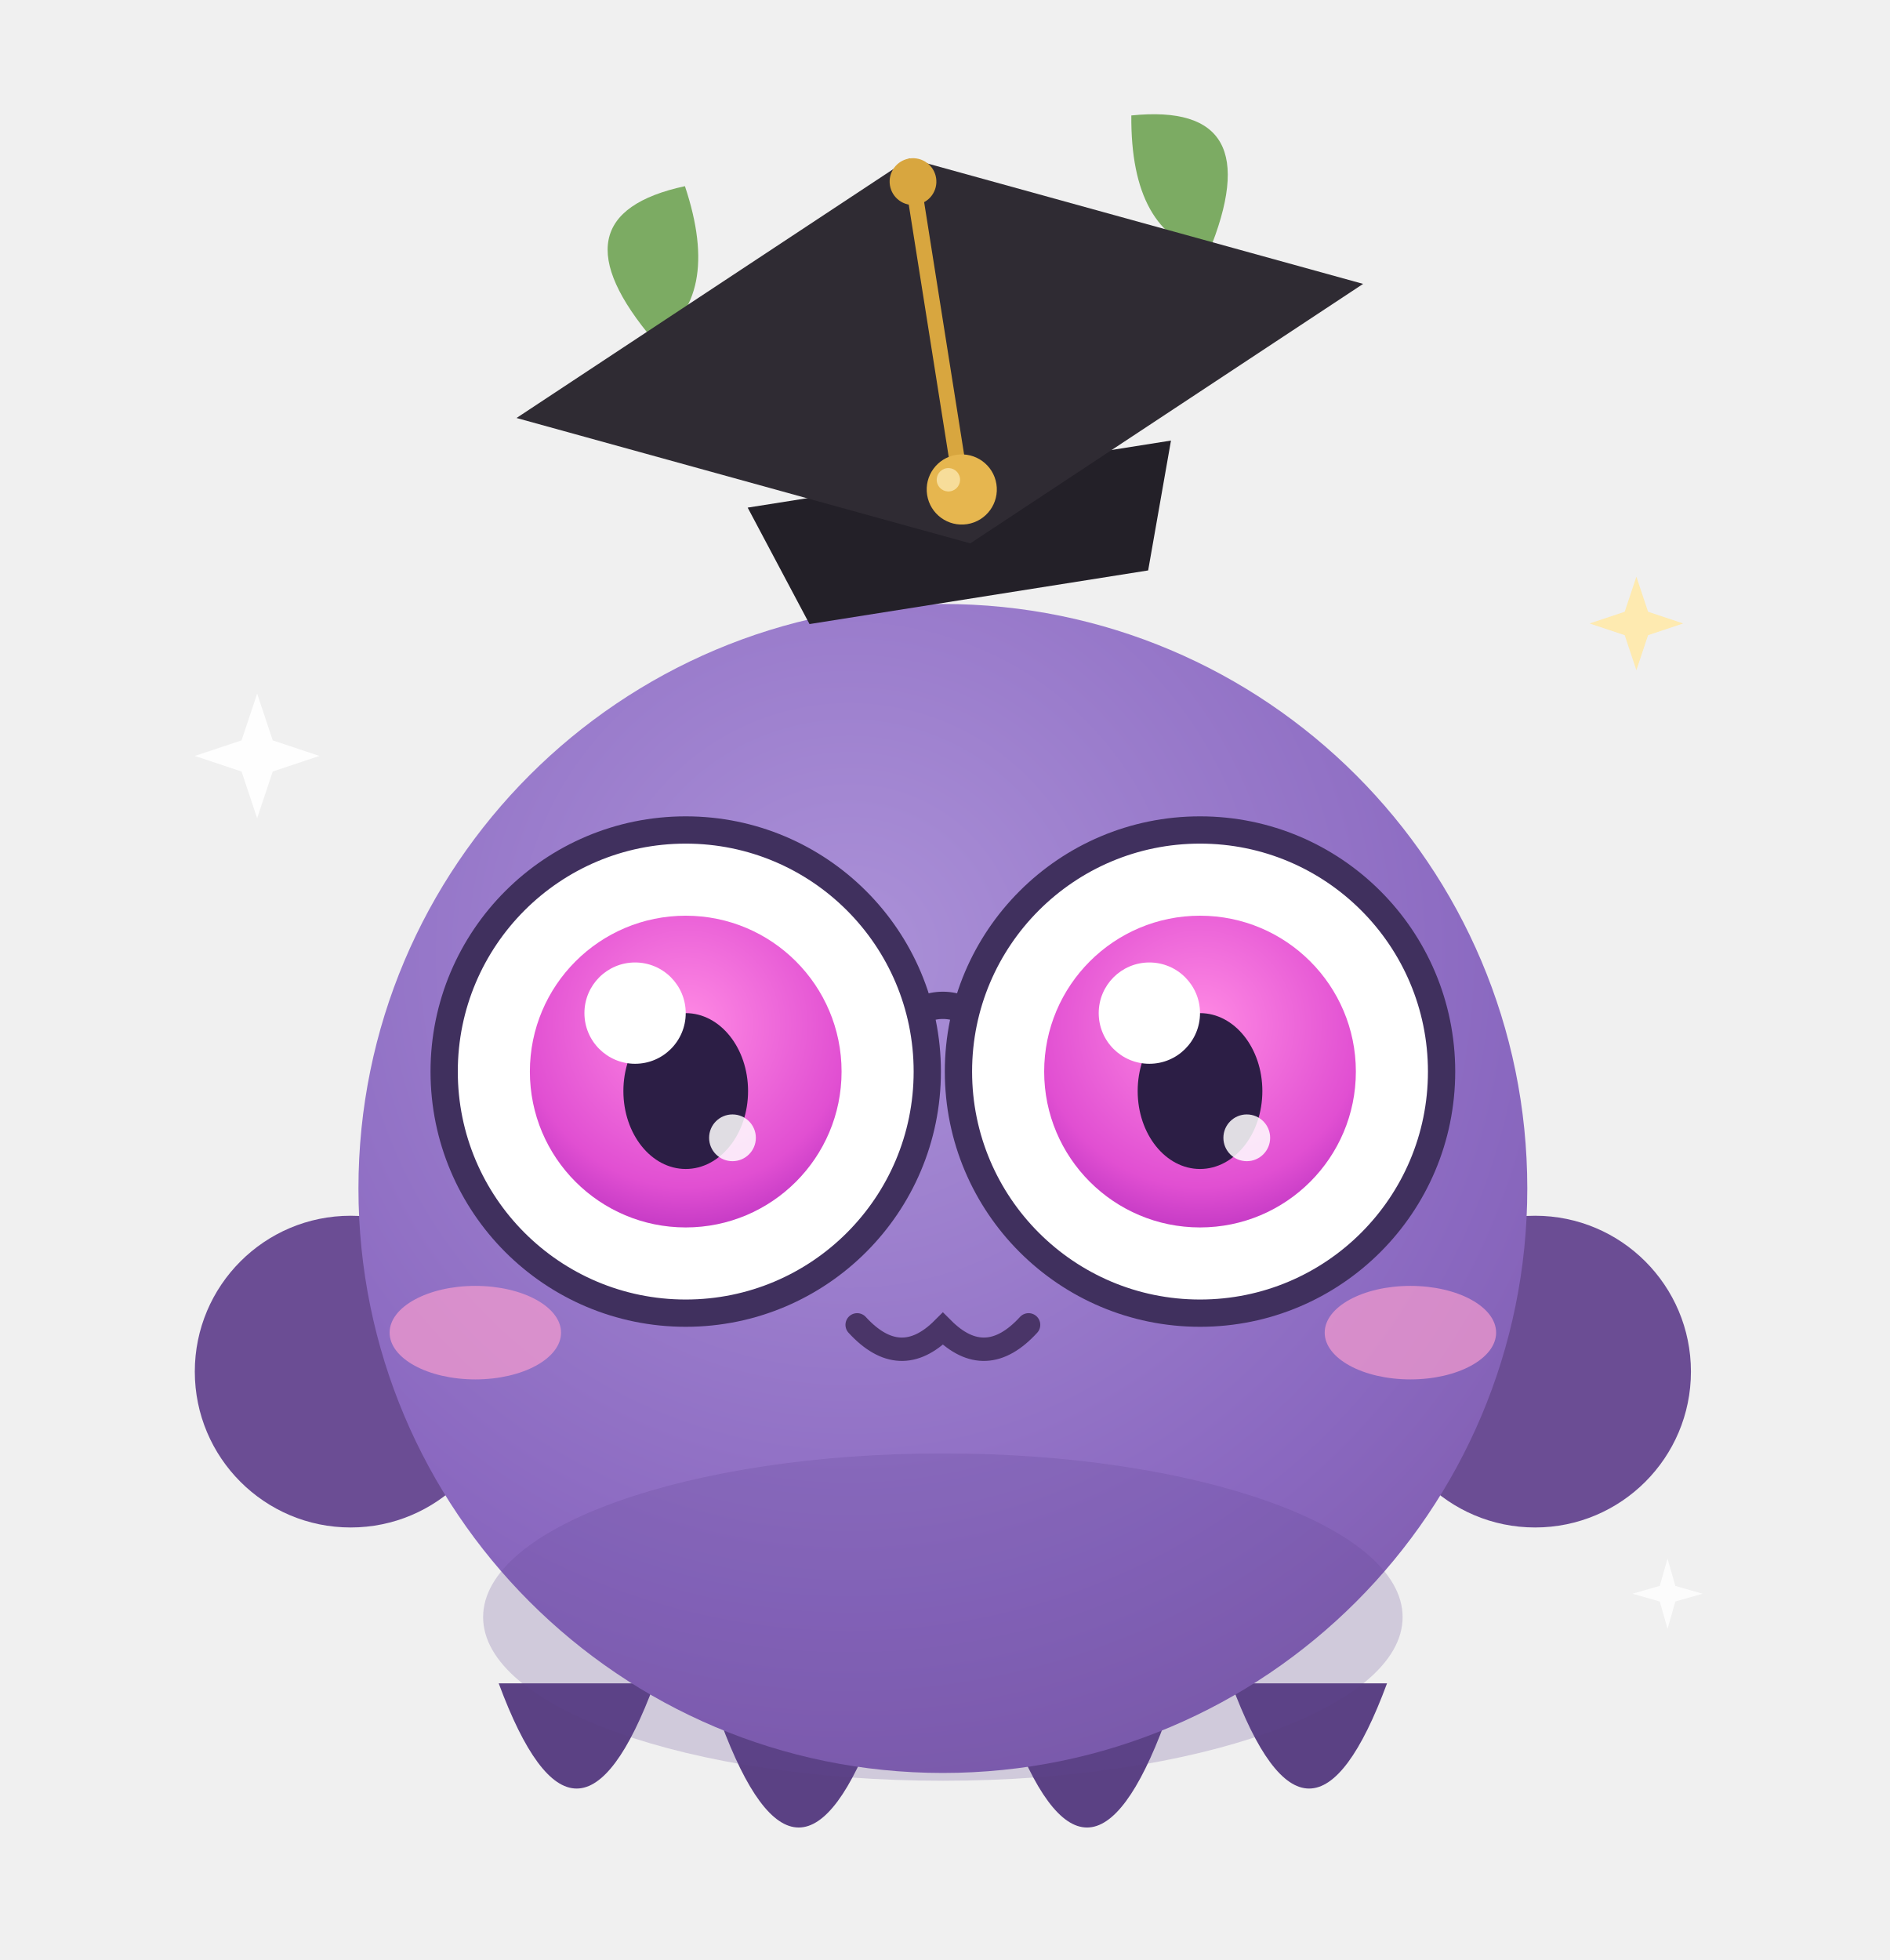
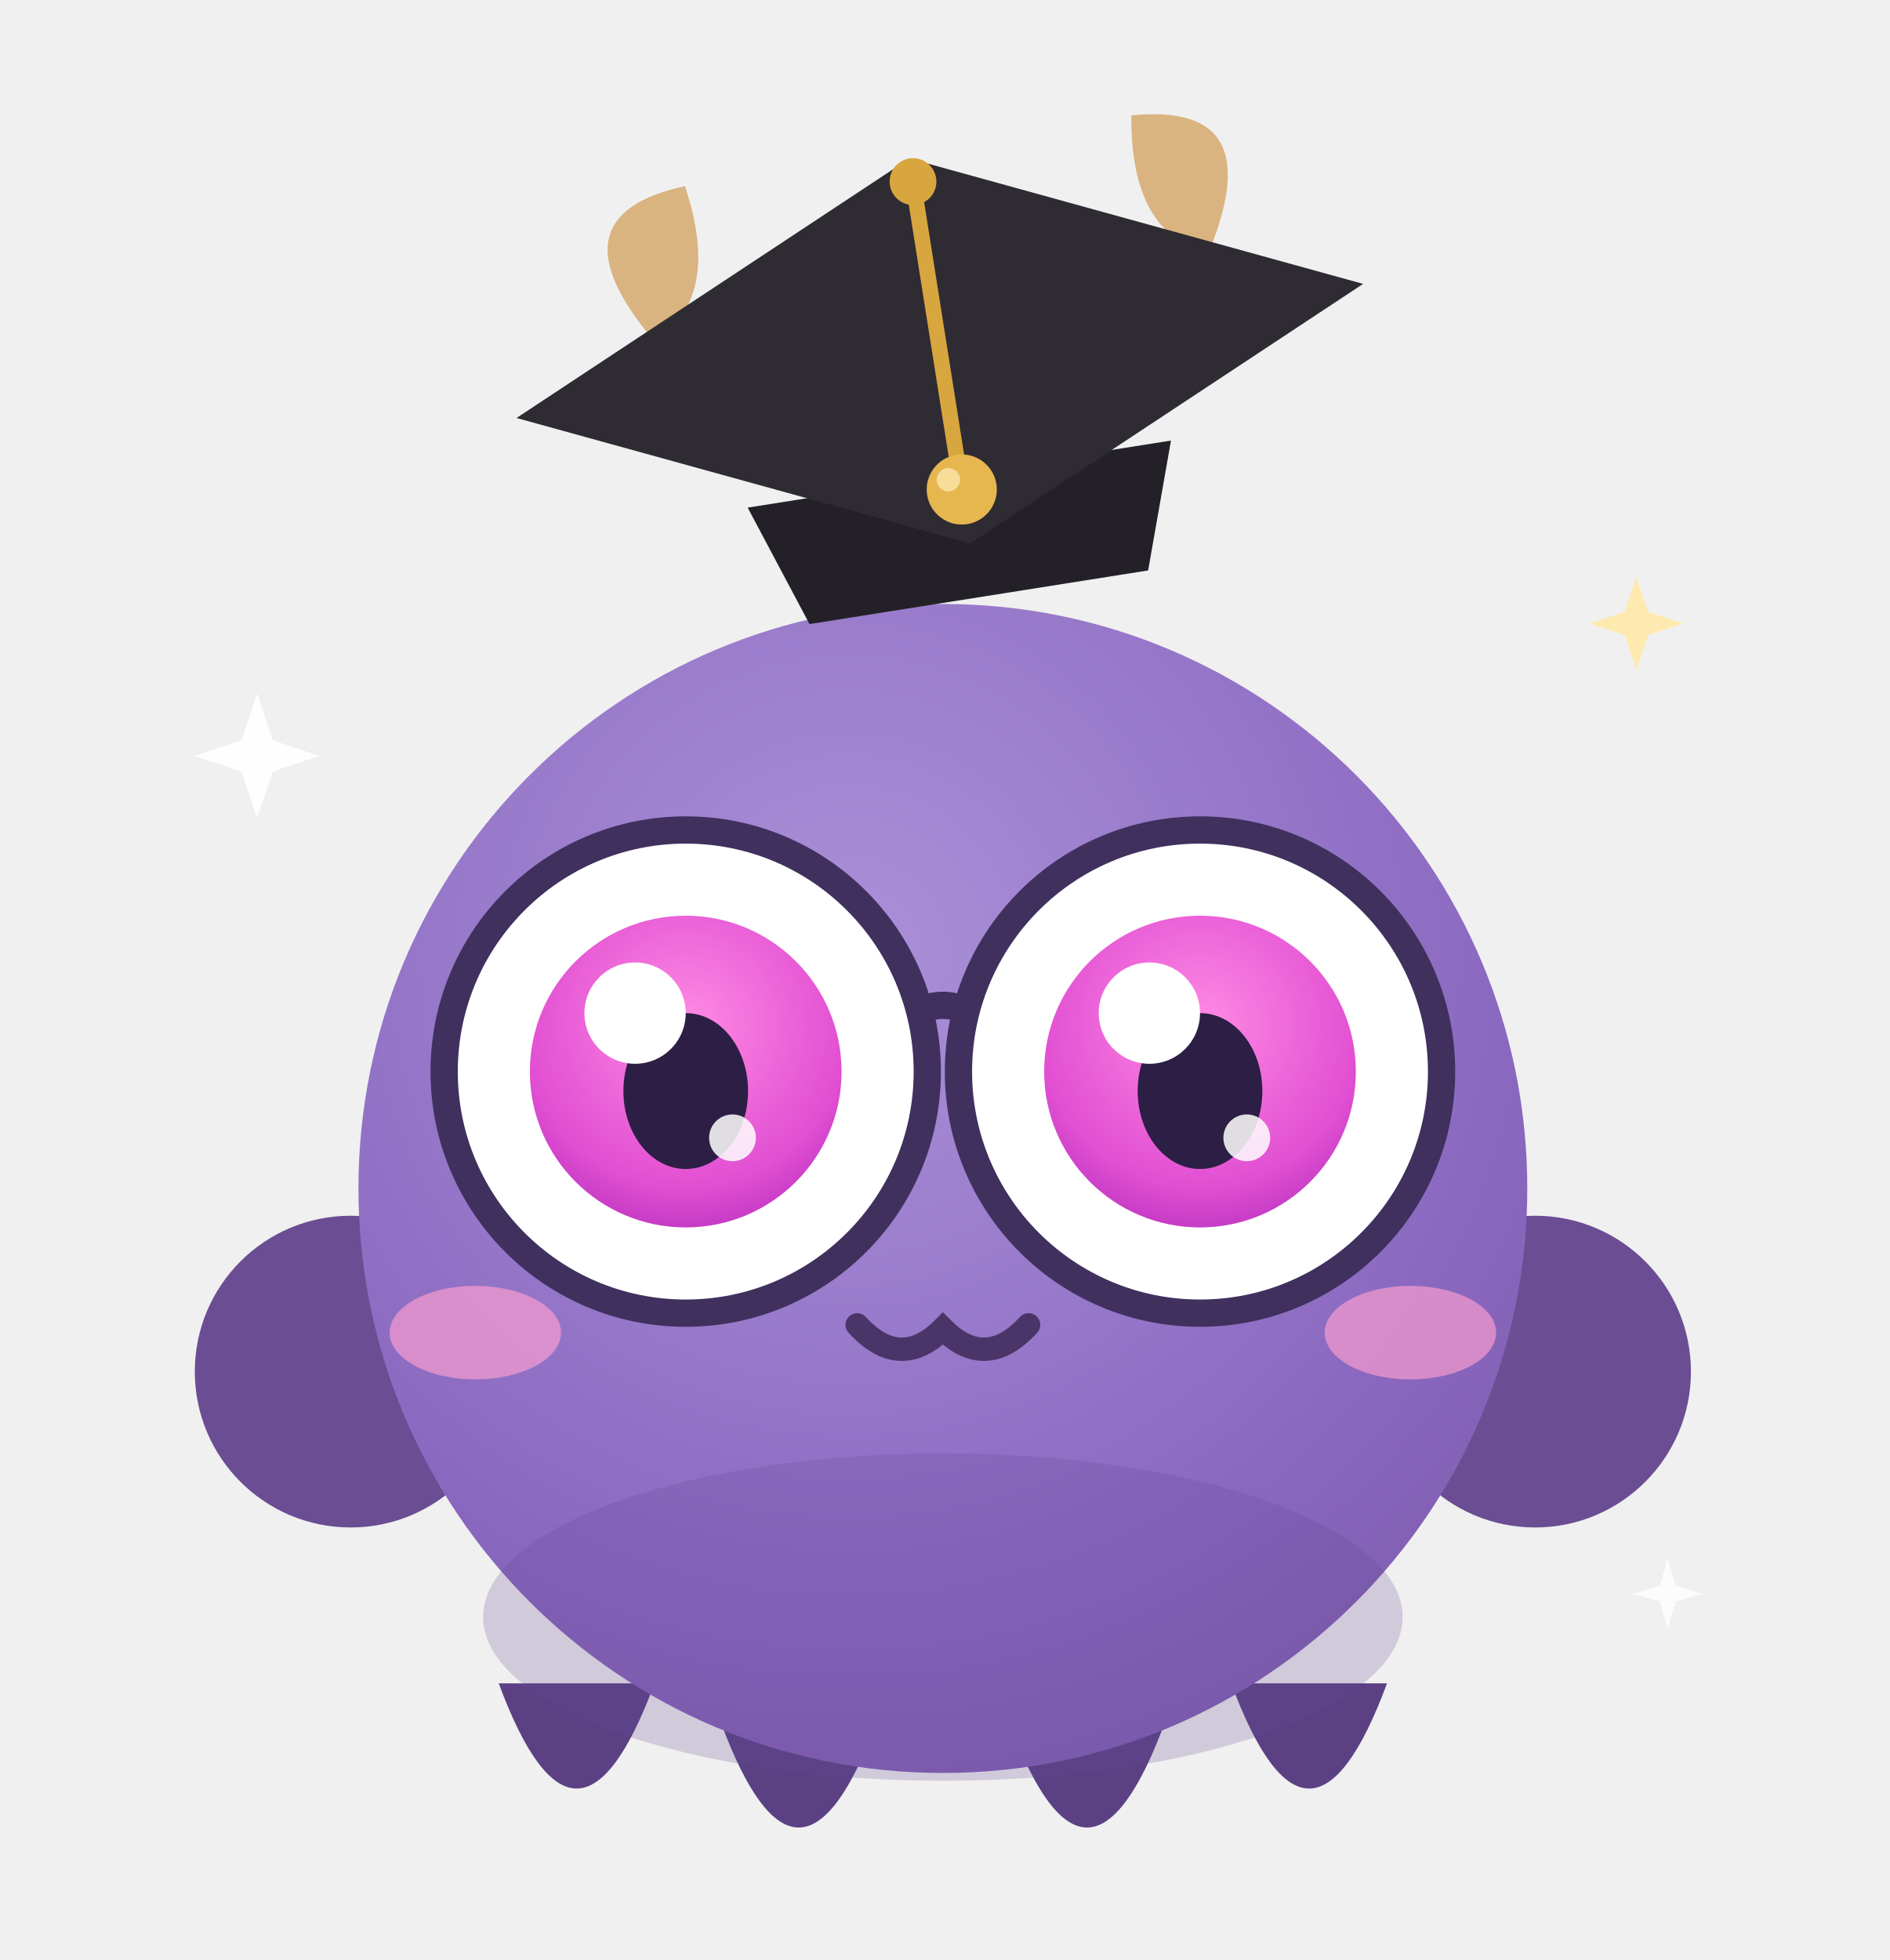
<svg xmlns="http://www.w3.org/2000/svg" viewBox="0 0 485 503">
  <defs>
    <radialGradient id="cbody" cx="0.42" cy="0.3" r="0.95">
      <stop offset="0" stop-color="#ab91d8" />
      <stop offset="0.6" stop-color="#8a68c0" />
      <stop offset="1" stop-color="#75529d" />
    </radialGradient>
    <radialGradient id="ciris" cx="0.5" cy="0.35" r="0.8">
      <stop offset="0" stop-color="#ff8ae4" />
      <stop offset="0.65" stop-color="#e14fd2" />
      <stop offset="1" stop-color="#a825b8" />
    </radialGradient>
  </defs>
  <circle cx="90" cy="352" r="40" fill="#6b4d94" />
  <circle cx="394" cy="352" r="40" fill="#6b4d94" />
  <path d="M 128 432 Q 148 486 168 432 Z" fill="#5b4184" />
  <path d="M 185 442 Q 205 496 225 442 Z" fill="#5b4184" />
  <path d="M 259 442 Q 279 496 299 442 Z" fill="#5b4184" />
  <path d="M 316 432 Q 336 486 356 432 Z" fill="#5b4184" />
  <circle cx="242" cy="305" r="150" fill="url(#cbody)" />
  <ellipse cx="242" cy="415" rx="118" ry="42" fill="#5f4390" opacity="0.22" />
  <ellipse cx="122" cy="342" rx="22" ry="12" fill="#ff9fd0" opacity="0.65" />
  <ellipse cx="362" cy="342" rx="22" ry="12" fill="#ff9fd0" opacity="0.65" />
  <path d="M 232 262 Q 242 254 252 262" stroke="#40305e" stroke-width="7" fill="none" stroke-linecap="round" />
  <circle cx="176" cy="275" r="62" fill="#ffffff" stroke="#40305e" stroke-width="7" />
  <circle cx="308" cy="275" r="62" fill="#ffffff" stroke="#40305e" stroke-width="7" />
  <circle cx="176" cy="275" r="40" fill="url(#ciris)" />
  <ellipse cx="176" cy="280" rx="16" ry="20" fill="#2c1e45" />
  <circle cx="163" cy="260" r="13" fill="#ffffff" />
  <circle cx="188" cy="292" r="6" fill="#ffffff" opacity="0.85" />
  <circle cx="308" cy="275" r="40" fill="url(#ciris)" />
  <ellipse cx="308" cy="280" rx="16" ry="20" fill="#2c1e45" />
  <circle cx="295" cy="260" r="13" fill="#ffffff" />
  <circle cx="320" cy="292" r="6" fill="#ffffff" opacity="0.85" />
  <path d="M 220 340 Q 231 352 242 341 Q 253 352 264 340" stroke="#4a3568" stroke-width="6" fill="none" stroke-linecap="round" />
  <g transform="rotate(-9 242 95)">
-     <path d="M 170 76 Q 148 40 184 38 Q 189 68 170 76 Z" fill="#7cab63" />
-     <path d="M 314 76 Q 336 40 300 38 Q 295 68 314 76 Z" fill="#7cab63" />
+     <path d="M 170 76 Q 148 40 184 38 Q 189 68 170 76 Z" fill="#d9b380" />
+     <path d="M 314 76 Q 336 40 300 38 Q 295 68 314 76 Z" fill="#d9b380" />
    <path d="M 187 122 L 297 122 L 286 154 L 198 154 Z" fill="#232028" />
    <polygon points="242,40 352,90 242,140 132,90" fill="#2f2b33" />
    <line x1="242" y1="46" x2="242" y2="118" stroke="#d8a63f" stroke-width="4" />
    <circle cx="242" cy="46" r="6" fill="#d8a63f" />
    <circle cx="242" cy="126" r="9" fill="#e6b64f" />
    <circle cx="239" cy="123" r="3" fill="#f7dd9a" />
  </g>
  <path d="M 66 178 L 70 190 L 82 194 L 70 198 L 66 210 L 62 198 L 50 194 L 62 190 Z" fill="#ffffff" opacity="0.9" />
  <path d="M 420 148 L 423 157 L 432 160 L 423 163 L 420 172 L 417 163 L 408 160 L 417 157 Z" fill="#ffe9a8" opacity="0.9" />
  <path d="M 428 400 L 430 407 L 437 409 L 430 411 L 428 418 L 426 411 L 419 409 L 426 407 Z" fill="#ffffff" opacity="0.8" />
</svg>
